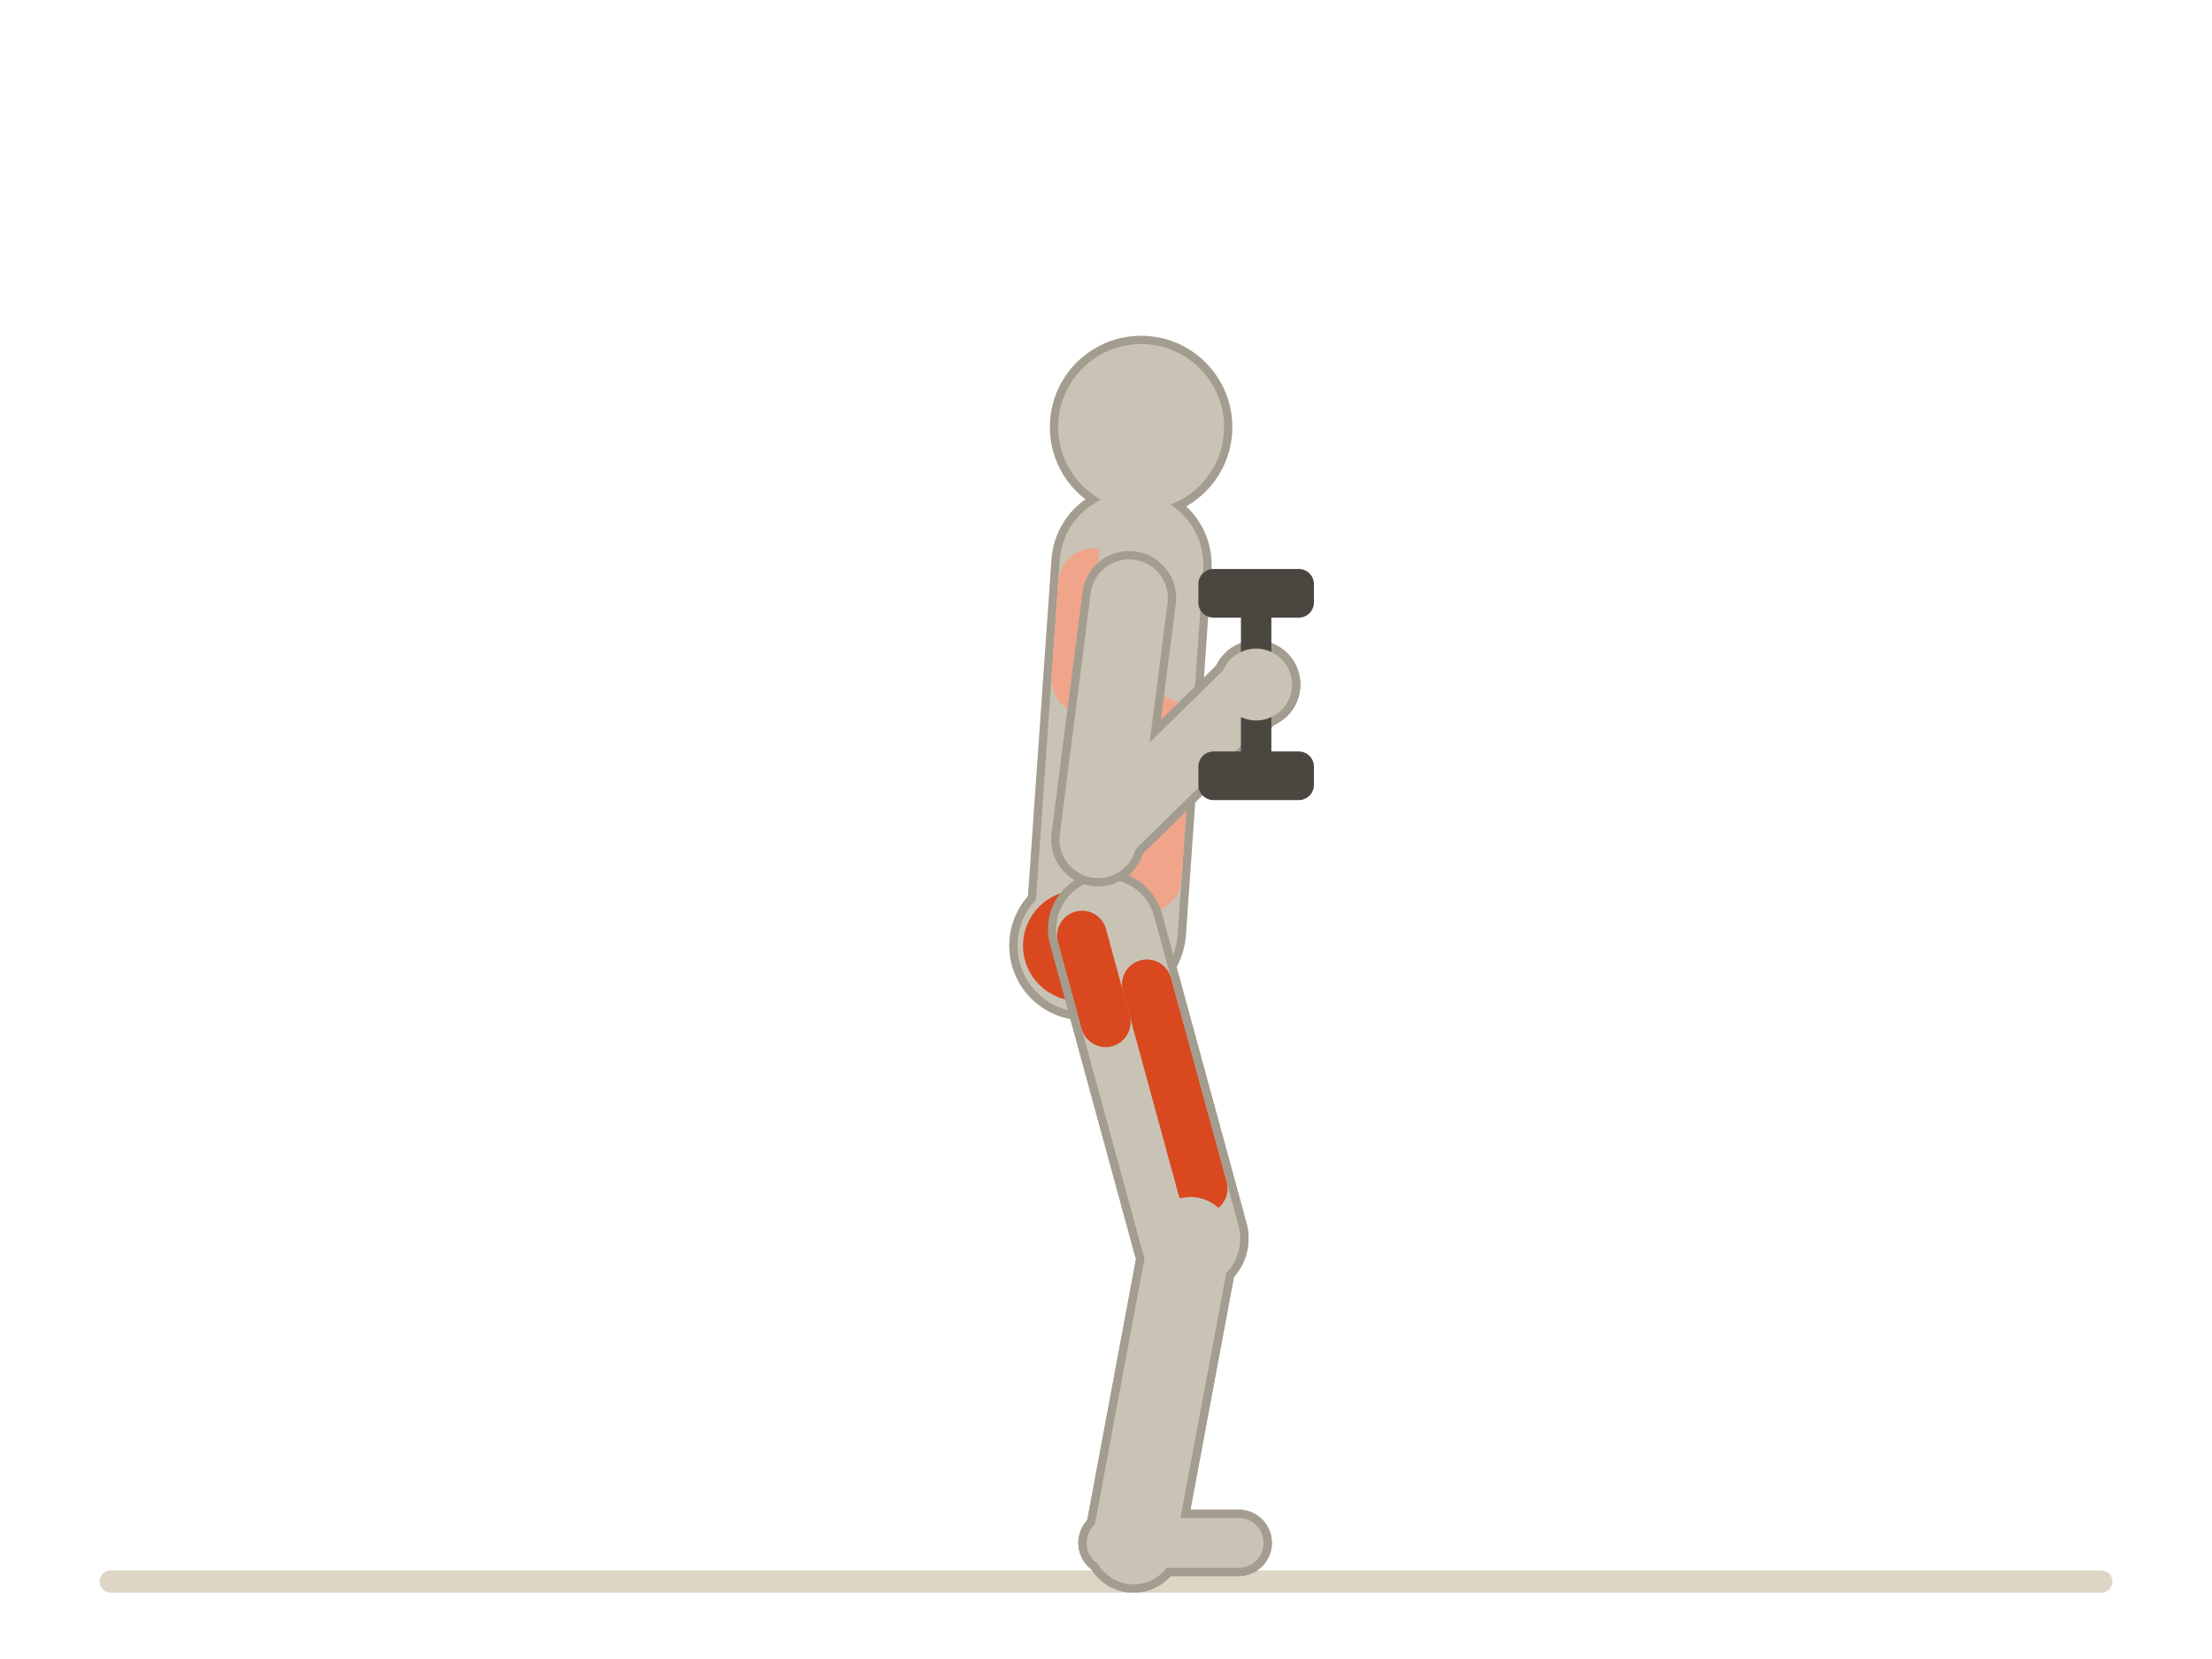
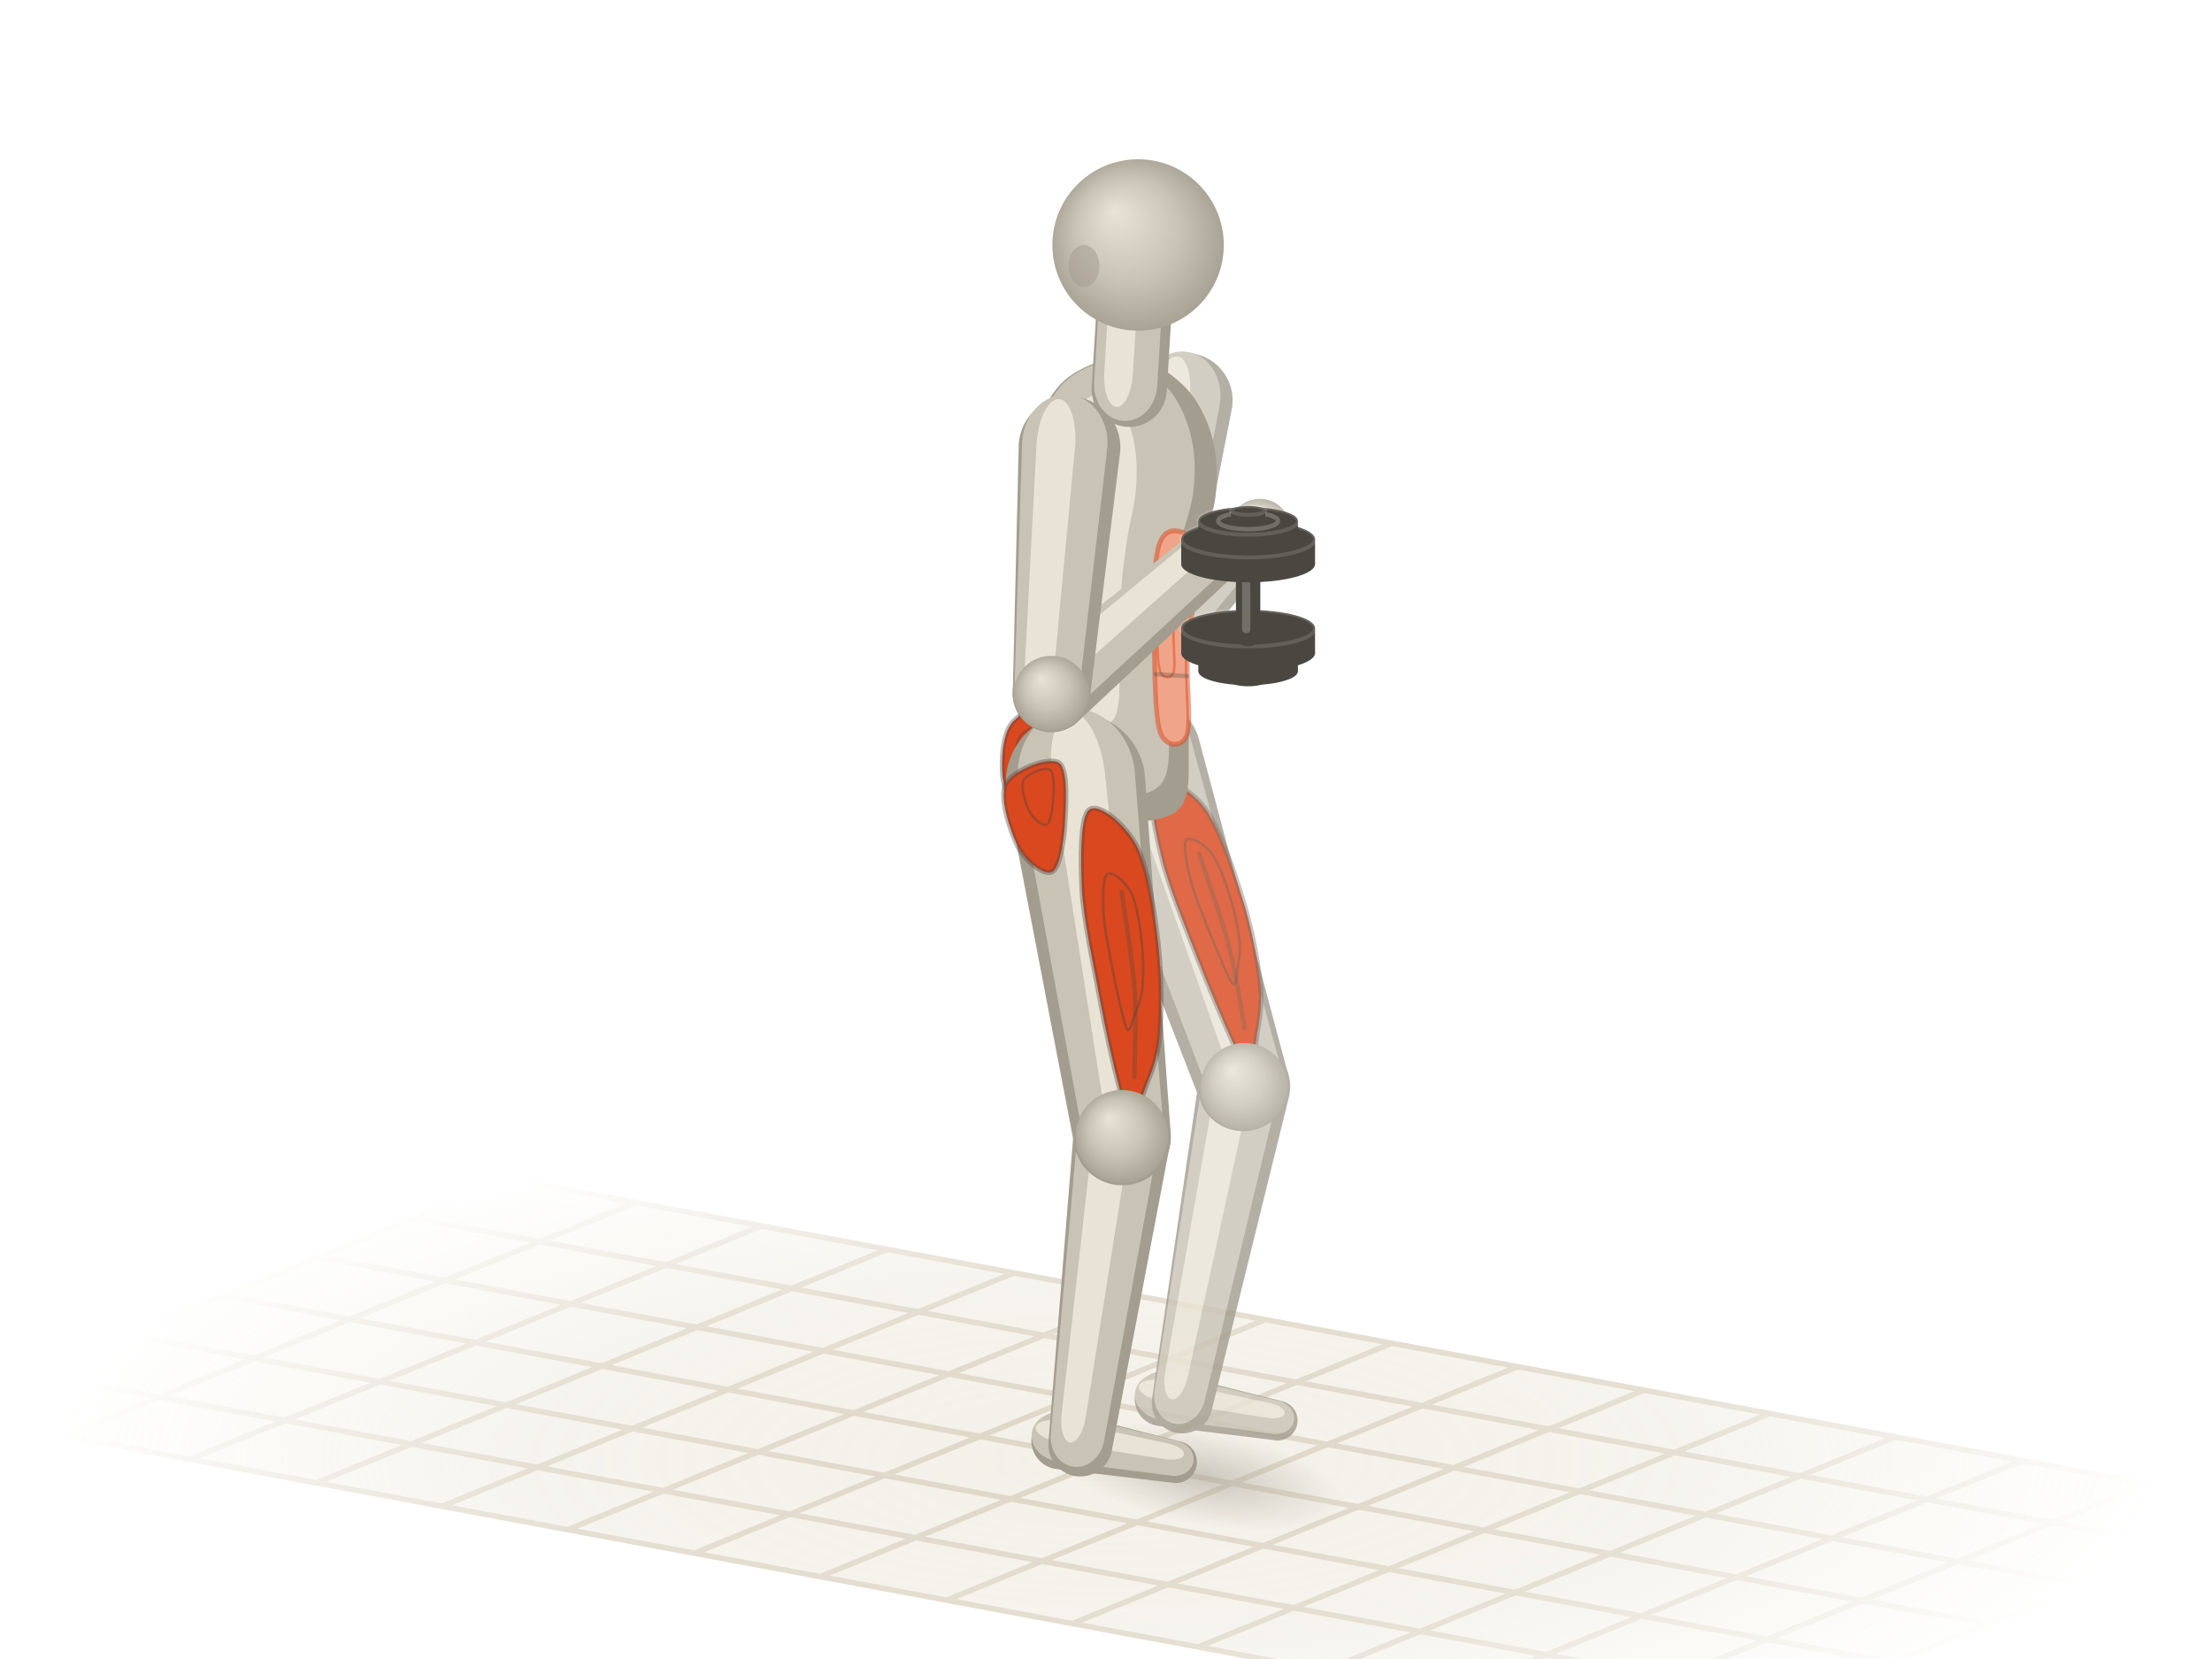
<svg xmlns="http://www.w3.org/2000/svg" viewBox="0 0 400 300">
-   <line x1="20" y1="286" x2="380" y2="286" stroke="#ddd5c5" stroke-width="4" stroke-linecap="round" />
-   <g transform="translate(200 168)">
-     <animateTransform attributeName="transform" type="translate" values="200 168;163 221;200 168" dur="3s" repeatCount="indefinite" calcMode="spline" keyTimes="0;0.5;1" keySplines="0.45 0 0.55 1;0.45 0 0.55 1" />
-     <g>
-       <g>
-         <g transform="rotate(4)">
-           <animateTransform attributeName="transform" type="rotate" values="4;33;4" dur="3s" repeatCount="indefinite" calcMode="spline" keyTimes="0;0.5;1" keySplines="0.45 0 0.55 1;0.45 0 0.55 1" />
-           <g transform="translate(0 -60)">
-             <g transform="rotate(3.31)">
-               <line x1="0" y1="0" x2="0" y2="44" stroke="#a39d90" stroke-width="17" stroke-linecap="round" />
-               <g transform="translate(0 44)">
-                 <g transform="rotate(-141.74)">
-                   <line x1="0" y1="0" x2="0" y2="40" stroke="#a39d90" stroke-width="15" stroke-linecap="round" />
-                   <g transform="translate(0 40)">
-                     <g>
-                       <circle cx="0" cy="0" r="8" fill="#a39d90" />
-                     </g>
-                   </g>
-                 </g>
-               </g>
-             </g>
-           </g>
-         </g>
-       </g>
-     </g>
-   </g>
-   <g transform="translate(200 168)">
-     <animateTransform attributeName="transform" type="translate" values="200 168;163 221;200 168" dur="3s" repeatCount="indefinite" calcMode="spline" keyTimes="0;0.5;1" keySplines="0.45 0 0.55 1;0.45 0 0.55 1" />
-     <g>
-       <g>
-         <g transform="rotate(4)">
-           <animateTransform attributeName="transform" type="rotate" values="4;33;4" dur="3s" repeatCount="indefinite" calcMode="spline" keyTimes="0;0.5;1" keySplines="0.45 0 0.55 1;0.45 0 0.55 1" />
-           <g transform="translate(0 -60)">
-             <g transform="rotate(3.31)">
-               <line x1="0" y1="0" x2="0" y2="44" stroke="#c9c3b6" stroke-width="14" stroke-linecap="round" />
-               <g transform="translate(0 44)">
-                 <g transform="rotate(-141.74)">
-                   <line x1="0" y1="0" x2="0" y2="40" stroke="#c9c3b6" stroke-width="12" stroke-linecap="round" />
-                   <g transform="translate(0 40)">
-                     <g>
-                       <circle cx="0" cy="0" r="6.5" fill="#c9c3b6" />
-                     </g>
-                   </g>
-                 </g>
-               </g>
-             </g>
-           </g>
-         </g>
-       </g>
-     </g>
-   </g>
-   <g transform="translate(200 168)">
-     <animateTransform attributeName="transform" type="translate" values="200 168;163 221;200 168" dur="3s" repeatCount="indefinite" calcMode="spline" keyTimes="0;0.5;1" keySplines="0.45 0 0.55 1;0.45 0 0.55 1" />
-     <g>
-       <g>
-         <g transform="rotate(-15.27)">
-           <animateTransform attributeName="transform" type="rotate" values="-15.27;-85.76;-15.27" dur="3s" repeatCount="indefinite" calcMode="spline" keyTimes="0;0.5;1" keySplines="0.45 0 0.55 1;0.45 0 0.55 1" />
-           <line x1="0" y1="0" x2="0" y2="58" stroke="#a39d90" stroke-width="21" stroke-linecap="round" />
-           <g transform="translate(0 58)">
-             <g transform="rotate(25.85)">
-               <animateTransform attributeName="transform" type="rotate" values="25.85;102.19;25.85" dur="3s" repeatCount="indefinite" calcMode="spline" keyTimes="0;0.5;1" keySplines="0.45 0 0.55 1;0.45 0 0.55 1" />
-               <line x1="0" y1="0" x2="0" y2="56" stroke="#a39d90" stroke-width="18" stroke-linecap="round" />
-               <g transform="translate(0 56)">
-                 <g transform="rotate(-10.58)">
-                   <animateTransform attributeName="transform" type="rotate" values="-10.58;-16.43;-10.58" dur="3s" repeatCount="indefinite" calcMode="spline" keyTimes="0;0.5;1" keySplines="0.45 0 0.55 1;0.45 0 0.55 1" />
-                   <line x1="-4" y1="0" x2="19" y2="0" stroke="#a39d90" stroke-width="12" stroke-linecap="round" />
-                 </g>
-               </g>
-             </g>
-           </g>
-         </g>
-       </g>
-     </g>
-   </g>
-   <g transform="translate(200 168)">
-     <animateTransform attributeName="transform" type="translate" values="200 168;163 221;200 168" dur="3s" repeatCount="indefinite" calcMode="spline" keyTimes="0;0.5;1" keySplines="0.45 0 0.55 1;0.45 0 0.55 1" />
-     <g>
-       <g>
-         <g transform="rotate(-15.27)">
-           <animateTransform attributeName="transform" type="rotate" values="-15.27;-85.76;-15.27" dur="3s" repeatCount="indefinite" calcMode="spline" keyTimes="0;0.5;1" keySplines="0.45 0 0.55 1;0.45 0 0.55 1" />
-           <line x1="0" y1="0" x2="0" y2="58" stroke="#c9c3b6" stroke-width="18" stroke-linecap="round" />
-           <line x1="4.5" y1="11.6" x2="4.5" y2="49.88" stroke="#d9481f" stroke-width="9" stroke-linecap="round" />
-           <line x1="-4.5" y1="0" x2="-4.5" y2="16.24" stroke="#d9481f" stroke-width="9" stroke-linecap="round" />
-           <g transform="translate(0 58)">
-             <g transform="rotate(25.85)">
-               <animateTransform attributeName="transform" type="rotate" values="25.85;102.19;25.85" dur="3s" repeatCount="indefinite" calcMode="spline" keyTimes="0;0.5;1" keySplines="0.45 0 0.55 1;0.45 0 0.55 1" />
-               <line x1="0" y1="0" x2="0" y2="56" stroke="#c9c3b6" stroke-width="15" stroke-linecap="round" />
-               <g transform="translate(0 56)">
-                 <g transform="rotate(-10.58)">
-                   <animateTransform attributeName="transform" type="rotate" values="-10.58;-16.43;-10.58" dur="3s" repeatCount="indefinite" calcMode="spline" keyTimes="0;0.5;1" keySplines="0.45 0 0.55 1;0.45 0 0.55 1" />
-                   <line x1="-4" y1="0" x2="19" y2="0" stroke="#c9c3b6" stroke-width="9" stroke-linecap="round" />
-                 </g>
-               </g>
-             </g>
-           </g>
-         </g>
-       </g>
-     </g>
-   </g>
-   <g transform="translate(200 168)">
-     <animateTransform attributeName="transform" type="translate" values="200 168;163 221;200 168" dur="3s" repeatCount="indefinite" calcMode="spline" keyTimes="0;0.5;1" keySplines="0.45 0 0.55 1;0.45 0 0.55 1" />
-     <g>
-       <g>
-         <g transform="rotate(4)">
-           <animateTransform attributeName="transform" type="rotate" values="4;33;4" dur="3s" repeatCount="indefinite" calcMode="spline" keyTimes="0;0.5;1" keySplines="0.45 0 0.55 1;0.45 0 0.55 1" />
-           <line x1="0" y1="0" x2="0" y2="-66" stroke="#a39d90" stroke-width="29" stroke-linecap="round" />
-           <g transform="translate(0 -66)">
-             <g>
-               <line x1="0" y1="0" x2="0" y2="-12" stroke="#a39d90" stroke-width="15" stroke-linecap="round" />
-               <circle cx="0" cy="-25" r="16.5" fill="#a39d90" />
-             </g>
-           </g>
-         </g>
-       </g>
-       <circle cx="-4" cy="3" r="13.5" fill="#a39d90" />
-     </g>
-   </g>
-   <g transform="translate(200 168)">
-     <animateTransform attributeName="transform" type="translate" values="200 168;163 221;200 168" dur="3s" repeatCount="indefinite" calcMode="spline" keyTimes="0;0.5;1" keySplines="0.45 0 0.55 1;0.45 0 0.55 1" />
-     <g>
-       <g>
-         <g transform="rotate(4)">
-           <animateTransform attributeName="transform" type="rotate" values="4;33;4" dur="3s" repeatCount="indefinite" calcMode="spline" keyTimes="0;0.5;1" keySplines="0.45 0 0.55 1;0.45 0 0.55 1" />
-           <line x1="0" y1="0" x2="0" y2="-66" stroke="#c9c3b6" stroke-width="26" stroke-linecap="round" />
-           <line x1="6.5" y1="-9.9" x2="6.5" y2="-36.3" stroke="#f0a58a" stroke-width="13" stroke-linecap="round" />
-           <line x1="-6.5" y1="-44.88" x2="-6.5" y2="-62.04" stroke="#f0a58a" stroke-width="13" stroke-linecap="round" />
-           <g transform="translate(0 -66)">
-             <g>
-               <line x1="0" y1="0" x2="0" y2="-12" stroke="#c9c3b6" stroke-width="12" stroke-linecap="round" />
-               <circle cx="0" cy="-25" r="15" fill="#c9c3b6" />
-             </g>
-           </g>
-         </g>
-       </g>
-       <circle cx="-4" cy="3" r="12" fill="#c9c3b6" />
-       <circle cx="-5" cy="3" r="10" fill="#d9481f" />
-     </g>
-   </g>
-   <g transform="translate(200 168)">
-     <animateTransform attributeName="transform" type="translate" values="200 168;163 221;200 168" dur="3s" repeatCount="indefinite" calcMode="spline" keyTimes="0;0.5;1" keySplines="0.45 0 0.55 1;0.45 0 0.55 1" />
-     <g>
-       <g>
-         <g transform="rotate(-15.27)">
-           <animateTransform attributeName="transform" type="rotate" values="-15.27;-85.76;-15.27" dur="3s" repeatCount="indefinite" calcMode="spline" keyTimes="0;0.5;1" keySplines="0.45 0 0.55 1;0.45 0 0.55 1" />
-           <line x1="0" y1="0" x2="0" y2="58" stroke="#a39d90" stroke-width="21" stroke-linecap="round" />
-           <g transform="translate(0 58)">
-             <g transform="rotate(25.85)">
-               <animateTransform attributeName="transform" type="rotate" values="25.85;102.19;25.85" dur="3s" repeatCount="indefinite" calcMode="spline" keyTimes="0;0.5;1" keySplines="0.45 0 0.55 1;0.45 0 0.55 1" />
-               <line x1="0" y1="0" x2="0" y2="56" stroke="#a39d90" stroke-width="18" stroke-linecap="round" />
-               <g transform="translate(0 56)">
-                 <g transform="rotate(-10.58)">
-                   <animateTransform attributeName="transform" type="rotate" values="-10.58;-16.43;-10.58" dur="3s" repeatCount="indefinite" calcMode="spline" keyTimes="0;0.5;1" keySplines="0.45 0 0.55 1;0.45 0 0.55 1" />
-                   <line x1="-4" y1="0" x2="19" y2="0" stroke="#a39d90" stroke-width="12" stroke-linecap="round" />
-                 </g>
-               </g>
-             </g>
-           </g>
-         </g>
-       </g>
-     </g>
-   </g>
-   <g transform="translate(200 168)">
-     <animateTransform attributeName="transform" type="translate" values="200 168;163 221;200 168" dur="3s" repeatCount="indefinite" calcMode="spline" keyTimes="0;0.5;1" keySplines="0.45 0 0.55 1;0.45 0 0.55 1" />
-     <g>
-       <g>
-         <g transform="rotate(-15.27)">
-           <animateTransform attributeName="transform" type="rotate" values="-15.27;-85.76;-15.27" dur="3s" repeatCount="indefinite" calcMode="spline" keyTimes="0;0.5;1" keySplines="0.45 0 0.55 1;0.45 0 0.55 1" />
-           <line x1="0" y1="0" x2="0" y2="58" stroke="#c9c3b6" stroke-width="18" stroke-linecap="round" />
-           <line x1="4.5" y1="11.6" x2="4.5" y2="49.88" stroke="#d9481f" stroke-width="9" stroke-linecap="round" />
-           <line x1="-4.5" y1="0" x2="-4.5" y2="16.24" stroke="#d9481f" stroke-width="9" stroke-linecap="round" />
-           <g transform="translate(0 58)">
-             <g transform="rotate(25.85)">
-               <animateTransform attributeName="transform" type="rotate" values="25.85;102.19;25.85" dur="3s" repeatCount="indefinite" calcMode="spline" keyTimes="0;0.5;1" keySplines="0.45 0 0.55 1;0.45 0 0.55 1" />
-               <line x1="0" y1="0" x2="0" y2="56" stroke="#c9c3b6" stroke-width="15" stroke-linecap="round" />
-               <g transform="translate(0 56)">
-                 <g transform="rotate(-10.58)">
-                   <animateTransform attributeName="transform" type="rotate" values="-10.58;-16.43;-10.58" dur="3s" repeatCount="indefinite" calcMode="spline" keyTimes="0;0.5;1" keySplines="0.45 0 0.55 1;0.45 0 0.55 1" />
-                   <line x1="-4" y1="0" x2="19" y2="0" stroke="#c9c3b6" stroke-width="9" stroke-linecap="round" />
-                 </g>
-               </g>
-             </g>
-           </g>
-         </g>
-       </g>
-     </g>
-   </g>
-   <g transform="translate(200 168)">
-     <animateTransform attributeName="transform" type="translate" values="200 168;163 221;200 168" dur="3s" repeatCount="indefinite" calcMode="spline" keyTimes="0;0.5;1" keySplines="0.45 0 0.55 1;0.45 0 0.55 1" />
-     <g>
-       <g>
-         <g transform="rotate(4)">
-           <animateTransform attributeName="transform" type="rotate" values="4;33;4" dur="3s" repeatCount="indefinite" calcMode="spline" keyTimes="0;0.5;1" keySplines="0.45 0 0.55 1;0.45 0 0.55 1" />
-           <g transform="translate(0 -60)">
-             <g transform="rotate(3.31)">
-               <line x1="0" y1="0" x2="0" y2="44" stroke="#a39d90" stroke-width="17" stroke-linecap="round" />
-               <g transform="translate(0 44)">
-                 <g transform="rotate(-141.74)">
-                   <line x1="0" y1="0" x2="0" y2="40" stroke="#a39d90" stroke-width="15" stroke-linecap="round" />
-                   <g transform="translate(0 40)">
-                     <g>
-                       <circle cx="0" cy="0" r="8" fill="#a39d90" />
-                     </g>
-                   </g>
-                 </g>
-               </g>
-             </g>
-           </g>
-         </g>
-       </g>
-     </g>
-   </g>
-   <g transform="translate(200 168)">
-     <animateTransform attributeName="transform" type="translate" values="200 168;163 221;200 168" dur="3s" repeatCount="indefinite" calcMode="spline" keyTimes="0;0.5;1" keySplines="0.45 0 0.55 1;0.45 0 0.55 1" />
-     <g>
-       <g>
-         <g transform="rotate(4)">
-           <animateTransform attributeName="transform" type="rotate" values="4;33;4" dur="3s" repeatCount="indefinite" calcMode="spline" keyTimes="0;0.5;1" keySplines="0.45 0 0.55 1;0.45 0 0.55 1" />
-           <g transform="translate(0 -60)">
-             <g transform="rotate(3.31)">
-               <line x1="0" y1="0" x2="0" y2="44" stroke="#c9c3b6" stroke-width="14" stroke-linecap="round" />
-               <g transform="translate(0 44)">
-                 <g transform="rotate(-141.74)">
-                   <line x1="0" y1="0" x2="0" y2="40" stroke="#c9c3b6" stroke-width="12" stroke-linecap="round" />
-                   <g transform="translate(0 40)">
-                     <g>
-                       <g transform="scale(1.1)">
-                         <g transform="rotate(224.43)">
-                           <animateTransform attributeName="transform" type="rotate" values="224.43;195.43;224.43" dur="3s" repeatCount="indefinite" calcMode="spline" keyTimes="0;0.5;1" keySplines="0.45 0 0.55 1;0.45 0 0.55 1" />
-                           <line x1="-12" y1="0" x2="12" y2="0" stroke="#4a4640" stroke-width="5" stroke-linecap="round" />
-                           <rect x="-19" y="-9.5" width="8" height="19" rx="2.5" fill="#4a4640" />
-                           <rect x="11" y="-9.5" width="8" height="19" rx="2.5" fill="#4a4640" />
-                         </g>
-                       </g>
-                       <circle cx="0" cy="0" r="6.5" fill="#c9c3b6" />
-                     </g>
-                   </g>
-                 </g>
-               </g>
-             </g>
-           </g>
-         </g>
-       </g>
-     </g>
+   <defs>
+     <radialGradient id="a4-sph" cx=".5" cy=".5" r=".55" fx=".36" fy=".3">
+       <stop offset="0" stop-color="#e9e3d6" />
+       <stop offset=".55" stop-color="#c9c3b6" />
+       <stop offset="1" stop-color="#a39d90" />
+     </radialGradient>
+     <path id="a4s0" d="M-9.4 1.1C-9.2 5.5 -8.9 11.9 -6.3 14.3C-3.7 16.7 1.4 15.5 6.3 15.4C11.1 15.3 17.8 13.8 23 13.8C28.2 13.7 33.1 14.2 37.6 14.9C42.1 15.5 46.3 17.3 50.2 17.6C54 17.9 57.5 17.5 60.6 16.5C63.7 15.5 66.7 13.8 69 11.6C71.2 9.4 73.3 6 74.2 3.3C75.1 0.6 75.1 -1.7 74.2 -4.4C73.3 -7.1 71.6 -11 69 -13.2C66.4 -15.4 62.7 -17.1 58.5 -17.6C54.3 -18.1 48.8 -16.6 43.9 -15.9C39 -15.3 34.1 -13.8 29.3 -13.8C24.4 -13.7 19.2 -14.7 14.6 -15.4C10.1 -16.1 5.7 -18.7 2.1 -18.2C-1.6 -17.6 -5.4 -15.3 -7.3 -12.1C-9.2 -8.9 -9.6 -3.3 -9.4 1.1Z" />
+     <path id="a4s4" d="M0 9.2L44.6 7A7 7 0 0 0 44.6 -7L0 -9.2A9.2 9.2 0 0 0 0 9.2Z" />
+     <path id="a4s5" d="M0 7L41.6 5.2A5.2 5.2 0 0 0 41.6 -5.2L0 -7A7 7 0 0 0 0 7Z" />
+     <path id="a4s6" d="M0 12.6L64.6 8.8A8.8 8.8 0 0 0 64.6 -8.8L0 -12.6A12.6 12.6 0 0 0 0 12.6Z" />
+     <path id="a4s9" d="M0 8.8L56.2 5.8A5.8 5.8 0 0 0 56.2 -5.8L0 -8.8A8.8 8.8 0 0 0 0 8.8Z" />
+     <path id="a4s10" d="M0 5.2L21.3 3.8A3.8 3.8 0 0 0 21.3 -3.8L0 -5.2A5.2 5.2 0 0 0 0 5.2Z" />
+     <path id="a4s11" d="M0 8.6L46.5 6.6A6.6 6.6 0 0 0 46.5 -6.6L0 -8.6A8.6 8.6 0 0 0 0 8.6Z" />
+     <path id="a4s12" d="M0 6.6L30.4 4.9A4.9 4.9 0 0 0 30.4 -4.9L0 -6.6A6.6 6.6 0 0 0 0 6.6Z" />
+     <path id="a4s13" d="M0 11.8L64.5 8.3A8.3 8.3 0 0 0 64.5 -8.3L0 -11.8A11.8 11.8 0 0 0 0 11.8Z" />
+     <path id="a4s16" d="M0 8.3L58.3 5.5A5.5 5.5 0 0 0 58.3 -5.5L0 -8.3A8.3 8.3 0 0 0 0 8.3Z" />
+     <path id="a4s17" d="M0 4.9L21.3 3.6A3.6 3.6 0 0 0 21.3 -3.6L0 -4.9A4.9 4.9 0 0 0 0 4.9Z" />
+     <path id="a4s18" d="M0 6.8L12.5 6.8A6.8 6.8 0 0 0 12.5 -6.8L0 -6.8A6.8 6.8 0 0 0 0 6.8Z" />
+     <g id="a4db19">
+       <ellipse cx="0" cy="15.5" rx="3.1" ry="0.8" fill="#4a4640" />
+       <path d="M-3.1 15.5L-3.1 13.6L3.1 13.6L3.1 15.5Z" fill="#4a4640" />
+       <ellipse cx="0" cy="13.6" rx="3.1" ry="0.8" fill="#4a4640" stroke="#fffdf8" stroke-opacity=".14" stroke-width=".7" />
+       <ellipse cx="0" cy="13.6" rx="9" ry="2.5" fill="#4a4640" />
+       <path d="M-9 13.6L-9 10.3L9 10.3L9 13.6Z" fill="#4a4640" />
+       <ellipse cx="0" cy="10.3" rx="9" ry="2.5" fill="#4a4640" stroke="#fffdf8" stroke-opacity=".14" stroke-width=".7" />
+       <ellipse cx="0" cy="10.3" rx="5.4" ry="1.5" fill="none" stroke="#fffdf8" stroke-opacity=".22" stroke-width=".8" />
+       <ellipse cx="-0.8" cy="8.7" rx="2.5" ry="0.7" fill="#fffdf8" fill-opacity=".16" />
+       <ellipse cx="0" cy="10.3" rx="12.1" ry="3.3" fill="#4a4640" />
+       <path d="M-12.1 10.3L-12.1 5.8L12.1 5.8L12.1 10.3Z" fill="#4a4640" />
+       <ellipse cx="0" cy="5.8" rx="12.1" ry="3.3" fill="#4a4640" stroke="#fffdf8" stroke-opacity=".14" stroke-width=".7" />
+       <path d="M-2.2 -6.9L-2.2 6.9A2.2 2.2 0 0 0 2.2 6.9L2.2 -6.9A2.2 2.2 0 0 0 -2.2 -6.9Z" fill="#4a4640" />
+       <path d="M-1.1 -7.6L-1.1 6.2A0.8 0.8 0 0 0 0.4 6.2L0.4 -7.6A0.8 0.8 0 0 0 -1.1 -7.6Z" fill="#fffdf8" fill-opacity=".22" />
+     </g>
+     <g id="a4db20">
+       <ellipse cx="0" cy="-5.8" rx="12.1" ry="3.3" fill="#4a4640" />
+       <path d="M-12.1 -5.8L-12.1 -10.3L12.1 -10.3L12.1 -5.8Z" fill="#4a4640" />
+       <ellipse cx="0" cy="-10.3" rx="12.1" ry="3.3" fill="#4a4640" stroke="#fffdf8" stroke-opacity=".14" stroke-width=".7" />
+       <ellipse cx="0" cy="-10.3" rx="9" ry="2.5" fill="#4a4640" />
+       <path d="M-9 -10.3L-9 -13.6L9 -13.6L9 -10.3Z" fill="#4a4640" />
+       <ellipse cx="0" cy="-13.6" rx="9" ry="2.5" fill="#4a4640" stroke="#fffdf8" stroke-opacity=".14" stroke-width=".7" />
+       <ellipse cx="0" cy="-13.6" rx="5.4" ry="1.5" fill="none" stroke="#fffdf8" stroke-opacity=".22" stroke-width=".8" />
+       <ellipse cx="-0.8" cy="-15.2" rx="2.5" ry="0.7" fill="#fffdf8" fill-opacity=".16" />
+       <ellipse cx="0" cy="-13.6" rx="3.1" ry="0.8" fill="#4a4640" />
+       <path d="M-3.1 -13.6L-3.1 -15.5L3.1 -15.5L3.1 -13.6Z" fill="#4a4640" />
+       <ellipse cx="0" cy="-15.5" rx="3.1" ry="0.8" fill="#4a4640" stroke="#fffdf8" stroke-opacity=".14" stroke-width=".7" />
+     </g>
+     <radialGradient id="a4-fade" gradientUnits="userSpaceOnUse" cx="200" cy="264" r="190" gradientTransform="translate(200 264) scale(1 .32) translate(-200 -264)">
+       <stop offset="0" stop-color="#fff" />
+       <stop offset=".55" stop-color="#fff" stop-opacity=".75" />
+       <stop offset="1" stop-color="#fff" stop-opacity="0" />
+     </radialGradient>
+     <mask id="a4-gm" maskUnits="userSpaceOnUse" x="0" y="0" width="400" height="300">
+       <rect width="400" height="300" fill="url(#a4-fade)" />
+     </mask>
+     <radialGradient id="a4-shd">
+       <stop offset="0" stop-color="#a39d90" stop-opacity=".5" />
+       <stop offset=".55" stop-color="#a39d90" stop-opacity=".22" />
+       <stop offset="1" stop-color="#a39d90" stop-opacity="0" />
+     </radialGradient>
+   </defs>
+   <g mask="url(#a4-gm)">
+     <path d="M92.1 213.2L411.3 272.6L307.9 314.8L-11.3 255.4Z" fill="#efeadf" fill-opacity=".7" />
+     <path d="M92.1 213.2L-11.3 255.4M114.9 217.5L11.5 259.7M137.7 221.7L34.3 263.9M160.5 225.9L57.1 268.2M183.3 230.2L79.9 272.4M206.1 234.4L102.7 276.6M228.9 238.6L125.5 280.9M251.7 242.9L148.3 285.1M274.5 247.1L171.1 289.4M297.3 251.4L193.9 293.6M320.1 255.6L216.7 297.8M342.9 259.8L239.5 302.1M365.7 264.1L262.3 306.3M388.5 268.3L285.1 310.5M411.3 272.6L307.9 314.8M92.1 213.2L411.3 272.6M74.9 220.3L394 279.6M57.6 227.3L376.8 286.6M40.4 234.3L359.6 293.7M23.2 241.4L342.4 300.7M6 248.4L325.1 307.7M-11.3 255.4L307.9 314.8" fill="none" stroke="#ddd5c5" stroke-width="1" />
+   </g>
+   <g transform="rotate(10.5)">
+     <ellipse fill="url(#a4-shd)" cx="262.4" cy="223" rx="26.2" ry="8.7">
+       <animate attributeName="cx" values="262.4;261.8;260.7;259.6;256.8;252.6;248.3;245.4;244.4;245.4;248.3;252.6;256.8;259.6;260.7;261.8;262.4" dur="3s" repeatCount="indefinite" />
+       <animate attributeName="rx" values="26.2;26.4;27.7;31.8;36.5;39.7;41;41.3;41.3;41.3;41;39.7;36.5;31.8;27.7;26.4;26.2" dur="3s" repeatCount="indefinite" />
+     </ellipse>
+   </g>
+   <g opacity=".82">
+     <g transform="translate(210.1 253) rotate(10.5)">
+       <animateTransform attributeName="transform" type="translate" values="210.1 253;210.8 254.1;212.8 257.1;215.7 260.5;217.6 261.6;216.6 259.4;213.6 256.1;211.1 253.7;210.1 253;211.1 253.7;213.6 256.1;216.6 259.4;217.6 261.6;215.7 260.5;212.8 257.1;210.8 254.1;210.1 253" dur="3s" repeatCount="indefinite" />
+       <animateTransform attributeName="transform" type="rotate" values="10.5;10.5;10.5;10.5;10.5;10.5;10.5;10.5;10.5;10.5;10.5;10.5;10.5;10.5;10.5;10.5;10.5" additive="sum" dur="3s" repeatCount="indefinite" />
+       <use href="#a4s17" fill="#a39d90" />
+       <use href="#a4s17" fill="#c9c3b6" transform="matrix(0.98 0 0 0.84 -0.2 -0.5)" />
+       <use href="#a4s17" fill="#e9e3d6" transform="matrix(0.9 0 0 0.38 -0.1 -1.5)" />
+     </g>
+     <g transform="translate(225 196.5) rotate(101.1) scale(1 1)">
+       <animateTransform attributeName="transform" type="translate" values="225 196.5;225.8 197.6;228.3 200.8;232 204.6;235 206.2;235.1 204.5;233 201.6;230.9 199.5;230.1 198.8;230.9 199.5;233 201.6;235.1 204.5;235 206.2;232 204.6;228.3 200.8;225.8 197.6;225 196.5" dur="3s" repeatCount="indefinite" />
+       <animateTransform attributeName="transform" type="rotate" values="101.1;101.2;101.7;102.6;103.8;105;105.9;106.4;106.5;106.4;105.9;105;103.8;102.6;101.7;101.2;101.1" additive="sum" dur="3s" repeatCount="indefinite" />
+       <animateTransform attributeName="transform" type="scale" values="1 1;1 1;1 1;0.99 1;0.99 1;0.99 1;0.98 1;0.98 1;0.98 1;0.98 1;0.98 1;0.99 1;0.99 1;0.99 1;1 1;1 1;1 1" additive="sum" dur="3s" repeatCount="indefinite" />
+       <use href="#a4s16" fill="#a39d90" />
+       <use href="#a4s16" fill="#c9c3b6" transform="matrix(0.98 0 0 0.84 -0.3 0.7)" />
+       <use href="#a4s16" fill="#e9e3d6" transform="matrix(0.9 0 0 0.38 0.6 2)" />
+     </g>
+     <g transform="translate(205.5 137) rotate(71.9) scale(0.97 1)">
+       <animateTransform attributeName="transform" type="translate" values="205.5 137;204.6 138.4;201.5 142.9;196 151.1;188.7 161.9;181.4 172.6;175.8 180.8;172.7 185.3;171.8 186.7;172.7 185.3;175.8 180.8;181.4 172.6;188.7 161.9;196 151.1;201.5 142.9;204.6 138.4;205.5 137" dur="3s" repeatCount="indefinite" />
+       <animateTransform attributeName="transform" type="rotate" values="71.9;70.3;65.1;56;43.7;30.7;20;13.7;11.7;13.7;20;30.7;43.7;56;65.1;70.3;71.9" additive="sum" dur="3s" repeatCount="indefinite" />
+       <animateTransform attributeName="transform" type="scale" values="0.97 1;0.98 1;0.99 1;1 1;0.99 1;0.97 1;0.94 1;0.93 1;0.92 1;0.93 1;0.94 1;0.97 1;0.99 1;1 1;0.99 1;0.98 1;0.97 1" additive="sum" dur="3s" repeatCount="indefinite" />
+       <use href="#a4s13" fill="#a39d90" />
+       <use href="#a4s13" fill="#c9c3b6" transform="matrix(0.98 0 0 0.84 -0.9 -0.5)" />
+       <use href="#a4s13" fill="#e9e3d6" transform="matrix(0.9 0 0 0.38 -1 -1.4)" />
+       <path id="a4m14" d="M5.2 -1.7C4.1 -3.4 8.6 -7.5 12.9 -8.9C17.2 -10.3 25.2 -10.4 31 -10.3C36.8 -10.3 43.4 -9.4 47.7 -8.5C52 -7.5 54.4 -5.9 56.8 -4.8C59.1 -3.7 62.2 -2.6 61.9 -1.9C61.7 -1.1 59.4 -1 55.5 -0.5C51.6 -0.1 44.7 0.5 38.7 0.8C32.7 1.1 24.9 1.7 19.4 1.3C13.8 0.9 6.2 0 5.2 -1.7Z" fill="#d9481f" stroke="#4a4640" stroke-opacity=".38" stroke-width=".9" stroke-linejoin="round" />
+       <use href="#a4m14" fill="#fffdf8" fill-opacity=".3" stroke="none" transform="matrix(0.5 0 0 0.5 14.9 -3.1)" />
+       <path d="M20.6 -5.4C23.7 -5.3 33.1 -5.7 38.7 -5.3C44.3 -5 51.6 -3.7 54.2 -3.4" fill="none" stroke="#4a4640" stroke-opacity=".3" stroke-width=".8" stroke-linecap="round" />
+       <path id="a4m15" d="M-3.9 2.4C-5.4 3.9 -3.7 10.4 -1.3 11.8C1.1 13.3 7.5 12 10.3 11C13.1 10.1 15.9 7.4 15.5 6C15.1 4.7 11 3.5 7.7 2.9C4.5 2.2 -2.4 0.9 -3.9 2.4Z" fill="#d9481f" stroke="#4a4640" stroke-opacity=".38" stroke-width=".9" stroke-linejoin="round" />
+       <use href="#a4m15" fill="#fffdf8" fill-opacity=".3" stroke="none" transform="matrix(0.5 0 0 0.5 -0.5 2.3)" />
+     </g>
+     <g transform="translate(225 196.5)">
+       <animateTransform attributeName="transform" type="translate" values="225 196.5;225.8 197.6;228.3 200.8;232 204.6;235 206.2;235.1 204.5;233 201.6;230.9 199.5;230.1 198.8;230.9 199.5;233 201.6;235.1 204.5;235 206.2;232 204.6;228.3 200.8;225.8 197.6;225 196.5" dur="3s" repeatCount="indefinite" />
+       <circle r="7.9" fill="url(#a4-sph)" />
+     </g>
+     <g transform="translate(214.3 72.4) rotate(98.6) scale(1 1)">
+       <animateTransform attributeName="transform" type="translate" values="214.3 72.4;214.1 74;213.5 79.4;212.5 89.2;210.9 102.9;209.2 117.3;207.7 128.5;206.8 135.1;206.5 137.1;206.8 135.1;207.7 128.5;209.2 117.3;210.9 102.9;212.5 89.2;213.5 79.4;214.1 74;214.3 72.4" dur="3s" repeatCount="indefinite" />
+       <animateTransform attributeName="transform" type="rotate" values="98.6;99.3;101.7;106.1;112.1;118.4;123.4;126.2;127.1;126.2;123.4;118.4;112.1;106.1;101.7;99.3;98.6" additive="sum" dur="3s" repeatCount="indefinite" />
+       <animateTransform attributeName="transform" type="scale" values="1 1;1 1;0.99 1;0.98 1;0.96 1;0.94 1;0.92 1;0.92 1;0.91 1;0.92 1;0.92 1;0.94 1;0.96 1;0.98 1;0.99 1;1 1;1 1" additive="sum" dur="3s" repeatCount="indefinite" />
+       <use href="#a4s11" fill="#a39d90" />
+       <use href="#a4s11" fill="#c9c3b6" transform="matrix(0.98 0 0 0.84 -0.3 0.9)" />
+       <use href="#a4s11" fill="#e9e3d6" transform="matrix(0.9 0 0 0.38 0.1 2.5)" />
+     </g>
+     <g transform="translate(207.3 118.3)">
+       <animateTransform attributeName="transform" type="translate" values="207.3 118.3;206.6 119.7;204.2 124.4;199.9 132.8;194.2 144.1;188.5 155.6;184.1 164.4;181.7 169.4;180.9 170.9;181.7 169.4;184.1 164.4;188.5 155.6;194.2 144.1;199.9 132.8;204.2 124.4;206.6 119.7;207.3 118.3" dur="3s" repeatCount="indefinite" />
+       <circle r="6.4" fill="url(#a4-sph)" />
+     </g>
+     <g transform="translate(207.3 118.3) rotate(-47.7) scale(1 1)">
+       <animateTransform attributeName="transform" type="translate" values="207.3 118.3;206.6 119.7;204.2 124.4;199.9 132.8;194.2 144.1;188.5 155.6;184.1 164.4;181.7 169.4;180.9 170.9;181.7 169.4;184.1 164.4;188.5 155.6;194.2 144.1;199.9 132.8;204.2 124.4;206.6 119.7;207.3 118.3" dur="3s" repeatCount="indefinite" />
+       <animateTransform attributeName="transform" type="rotate" values="-47.7;-46.5;-42.7;-35.8;-26.4;-16.9;-9.9;-5.9;-4.7;-5.9;-9.9;-16.9;-26.4;-35.8;-42.7;-46.5;-47.7" additive="sum" dur="3s" repeatCount="indefinite" />
+       <animateTransform attributeName="transform" type="scale" values="1 1;1 1;0.98 1;0.97 1;0.96 1;0.96 1;0.97 1;0.97 1;0.98 1;0.97 1;0.97 1;0.96 1;0.96 1;0.97 1;0.98 1;1 1;1 1" additive="sum" dur="3s" repeatCount="indefinite" />
+       <use href="#a4s12" fill="#a39d90" />
+       <use href="#a4s12" fill="#c9c3b6" transform="matrix(0.98 0 0 0.84 0.3 -0.9)" />
+       <use href="#a4s12" fill="#e9e3d6" transform="matrix(0.9 0 0 0.38 1.6 -2.5)" />
+     </g>
+     <g transform="translate(227.8 95.8)">
+       <animateTransform attributeName="transform" type="translate" values="227.8 95.8;227.5 97.7;226.2 104.1;223.8 115.5;220.3 131.1;216.4 147.1;213.1 159.3;211.1 166.3;210.5 168.4;211.1 166.3;213.1 159.3;216.4 147.1;220.3 131.1;223.8 115.5;226.2 104.1;227.5 97.7;227.8 95.8" dur="3s" repeatCount="indefinite" />
+       <circle r="5.6" fill="url(#a4-sph)" />
+     </g>
+   </g>
+   <g transform="translate(191.7 260.5) rotate(10.5)">
+     <animateTransform attributeName="transform" type="translate" values="191.7 260.5;192.3 261.6;194.4 264.6;197.3 268;199.2 269.1;198.2 266.9;195.2 263.6;192.6 261.3;191.7 260.5;192.6 261.3;195.2 263.6;198.2 266.9;199.2 269.1;197.3 268;194.4 264.6;192.3 261.6;191.7 260.5" dur="3s" repeatCount="indefinite" />
+     <animateTransform attributeName="transform" type="rotate" values="10.5;10.5;10.5;10.5;10.5;10.5;10.5;10.5;10.5;10.5;10.5;10.5;10.5;10.5;10.5;10.5;10.5" additive="sum" dur="3s" repeatCount="indefinite" />
+     <use href="#a4s10" fill="#a39d90" />
+     <use href="#a4s10" fill="#c9c3b6" transform="matrix(0.98 0 0 0.84 -0.2 -0.6)" />
+     <use href="#a4s10" fill="#e9e3d6" transform="matrix(0.9 0 0 0.38 -0.1 -1.6)" />
+   </g>
+   <g transform="translate(200 139.2) rotate(-86.5) scale(1 0.95)">
+     <animateTransform attributeName="transform" type="translate" values="200 139.2;199.1 140.6;195.9 145.2;190.4 153.3;183.1 164.1;175.8 174.9;170.3 183;167.2 187.6;166.3 189;167.2 187.6;170.3 183;175.8 174.9;183.1 164.1;190.4 153.3;195.9 145.2;199.1 140.6;200 139.2" dur="3s" repeatCount="indefinite" />
+     <animateTransform attributeName="transform" type="rotate" values="-86.5;-85.8;-83.4;-79;-73;-66.7;-61.8;-58.9;-58;-58.9;-61.8;-66.7;-73;-79;-83.4;-85.8;-86.5" additive="sum" dur="3s" repeatCount="indefinite" />
+     <animateTransform attributeName="transform" type="scale" values="1 0.95;1 0.95;0.99 0.95;0.97 0.94;0.95 0.93;0.93 0.92;0.91 0.91;0.9 0.91;0.9 0.9;0.9 0.91;0.91 0.91;0.93 0.92;0.95 0.93;0.97 0.94;0.99 0.95;1 0.95;1 0.95" additive="sum" dur="3s" repeatCount="indefinite" />
+     <use href="#a4s0" fill="#a39d90" />
+     <use href="#a4s0" fill="#c9c3b6" transform="matrix(0.94 0 0 0.86 3.8 -1.8)" />
+     <use href="#a4s0" fill="#e9e3d6" transform="matrix(0.72 0 0 0.42 14 -5)" />
+     <path id="a4m1" d="M7.3 9.9C4.7 11.1 4.7 14.3 7.3 15C9.9 15.7 17.6 14 23 14.1C28.4 14.1 36.2 15.8 39.7 15.2C43.2 14.6 43.9 11.8 43.9 10.5C43.9 9.1 43.2 7.6 39.7 7.2C36.2 6.7 28.4 7.2 23 7.7C17.6 8.2 9.9 8.7 7.3 9.9Z" fill="#f0a58a" stroke="#d9481f" stroke-opacity=".5" stroke-width=".9" stroke-linejoin="round" />
+     <use href="#a4m1" fill="#fffdf8" fill-opacity=".3" stroke="none" transform="matrix(0.5 0 0 0.5 14.7 4.2)" />
+     <path d="M17.8 8.3C17.8 9.3 17.8 13.3 17.8 14.3" fill="none" stroke="#4a4640" stroke-opacity=".3" stroke-width=".8" stroke-linecap="round" />
+     <path d="M27.2 7.9C27.2 9 27.2 13.2 27.2 14.3" fill="none" stroke="#4a4640" stroke-opacity=".3" stroke-width=".8" stroke-linecap="round" />
+     <path d="M35.5 7.7C35.5 8.9 35.5 13.7 35.5 14.9" fill="none" stroke="#4a4640" stroke-opacity=".3" stroke-width=".8" stroke-linecap="round" />
+     <path id="a4m2" d="M64.8 -6.6C65.1 -8.7 64.8 -15.4 62.7 -17.2C60.6 -18.9 54.9 -17.8 52.2 -17.2C49.6 -16.5 47 -15 47 -13.2C47 -11.4 50 -8.1 52.2 -6.6C54.5 -5.1 58.5 -4.4 60.6 -4.4C62.7 -4.4 64.4 -4.5 64.8 -6.6Z" fill="#f0a58a" stroke="#d9481f" stroke-opacity=".5" stroke-width=".9" stroke-linejoin="round" />
+     <use href="#a4m2" fill="#fffdf8" fill-opacity=".3" stroke="none" transform="matrix(0.5 0 0 0.5 29.8 -6.9)" />
+     <path id="a4m3" d="M11.5 -9.9C11.8 -12 9.6 -16.9 7.3 -18.5C5.1 -20.1 0.5 -20 -2.1 -19.6C-4.7 -19.2 -7 -17.7 -8.4 -15.9C-9.8 -14.2 -11.1 -10.6 -10.4 -8.8C-9.8 -7 -6.8 -5.4 -4.2 -4.9C-1.6 -4.5 2.6 -5.2 5.2 -6.1C7.8 -6.9 11.1 -7.8 11.5 -9.9Z" fill="#d9481f" stroke="#4a4640" stroke-opacity=".38" stroke-width=".9" stroke-linejoin="round" />
+     <use href="#a4m3" fill="#fffdf8" fill-opacity=".3" stroke="none" transform="matrix(0.5 0 0 0.5 1.5 -7.4)" />
+     <path d="M-9.4 -9.9C-8.7 -9.2 -7 -6.4 -5.2 -5.5C-3.5 -4.6 0 -4.6 1 -4.4" fill="none" stroke="#4a4640" stroke-opacity=".3" stroke-width=".8" stroke-linecap="round" />
+   </g>
+   <g transform="translate(202.9 205.5) rotate(97.7) scale(1 1)">
+     <animateTransform attributeName="transform" type="translate" values="202.9 205.5;203.7 206.6;206.2 209.8;209.9 213.6;212.9 215.2;213 213.5;210.8 210.6;208.7 208.5;207.9 207.9;208.7 208.5;210.8 210.6;213 213.5;212.9 215.2;209.9 213.6;206.2 209.8;203.7 206.6;202.9 205.5" dur="3s" repeatCount="indefinite" />
+     <animateTransform attributeName="transform" type="rotate" values="97.7;97.8;98.4;99.3;100.5;101.7;102.6;103.1;103.3;103.1;102.6;101.7;100.5;99.3;98.4;97.8;97.7" additive="sum" dur="3s" repeatCount="indefinite" />
+     <animateTransform attributeName="transform" type="scale" values="1 1;1 1;1 1;0.99 1;0.99 1;0.98 1;0.98 1;0.98 1;0.98 1;0.98 1;0.98 1;0.98 1;0.99 1;0.99 1;1 1;1 1;1 1" additive="sum" dur="3s" repeatCount="indefinite" />
+     <use href="#a4s9" fill="#a39d90" />
+     <use href="#a4s9" fill="#c9c3b6" transform="matrix(0.98 0 0 0.84 -0.4 0.7)" />
+     <use href="#a4s9" fill="#e9e3d6" transform="matrix(0.9 0 0 0.38 0.3 1.9)" />
+   </g>
+   <g transform="translate(194.5 141.5) rotate(82.5) scale(1 1)">
+     <animateTransform attributeName="transform" type="translate" values="194.5 141.5;193.5 142.9;190.4 147.5;184.9 155.6;177.6 166.4;170.3 177.1;164.8 185.3;161.7 189.9;160.7 191.3;161.7 189.9;164.8 185.3;170.3 177.1;177.6 166.4;184.9 155.6;190.4 147.5;193.5 142.9;194.5 141.5" dur="3s" repeatCount="indefinite" />
+     <animateTransform attributeName="transform" type="rotate" values="82.5;81;75.8;66.7;54.2;40.4;28.8;21.6;19.4;21.6;28.8;40.4;54.2;66.7;75.8;81;82.5" additive="sum" dur="3s" repeatCount="indefinite" />
+     <animateTransform attributeName="transform" type="scale" values="1 1;1 1;1 1;0.98 1;0.93 1;0.87 1;0.81 1;0.78 1;0.78 1;0.78 1;0.81 1;0.87 1;0.93 1;0.98 1;1 1;1 1;1 1" additive="sum" dur="3s" repeatCount="indefinite" />
+     <use href="#a4s6" fill="#a39d90" />
+     <use href="#a4s6" fill="#c9c3b6" transform="matrix(0.98 0 0 0.84 -1 -0.3)" />
+     <use href="#a4s6" fill="#e9e3d6" transform="matrix(0.9 0 0 0.38 -1.4 -0.7)" />
+     <path id="a4m7" d="M5.2 -1.8C4.1 -3.7 8.6 -7.9 12.9 -9.5C17.2 -11 25.2 -11.1 31 -11C36.8 -10.9 43.5 -10 47.8 -9C52.1 -8 54.4 -6.3 56.8 -5.1C59.2 -3.9 62.2 -2.7 62 -2C61.8 -1.2 59.4 -1 55.5 -0.6C51.7 -0.1 44.8 0.5 38.7 0.8C32.7 1.1 25 1.8 19.4 1.4C13.8 0.9 6.2 0 5.2 -1.8Z" fill="#d9481f" stroke="#4a4640" stroke-opacity=".38" stroke-width=".9" stroke-linejoin="round" />
+     <use href="#a4m7" fill="#fffdf8" fill-opacity=".3" stroke="none" transform="matrix(0.5 0 0 0.5 14.6 -2.6)" />
+     <path d="M20.7 -5.7C23.7 -5.7 33.1 -6 38.7 -5.7C44.3 -5.3 51.7 -3.9 54.2 -3.6" fill="none" stroke="#4a4640" stroke-opacity=".3" stroke-width=".8" stroke-linecap="round" />
+     <path id="a4m8" d="M-3.9 2.5C-5.4 4.1 -3.7 11.1 -1.3 12.6C1.1 14.1 7.5 12.8 10.3 11.8C13.1 10.7 15.9 7.9 15.5 6.4C15.1 5 11 3.7 7.7 3C4.5 2.4 -2.4 0.9 -3.9 2.5Z" fill="#d9481f" stroke="#4a4640" stroke-opacity=".38" stroke-width=".9" stroke-linejoin="round" />
+     <use href="#a4m8" fill="#fffdf8" fill-opacity=".3" stroke="none" transform="matrix(0.5 0 0 0.5 -0.9 3)" />
+   </g>
+   <g transform="translate(202.9 205.5)">
+     <animateTransform attributeName="transform" type="translate" values="202.9 205.5;203.7 206.6;206.2 209.8;209.9 213.6;212.9 215.2;213 213.5;210.8 210.6;208.7 208.5;207.9 207.9;208.7 208.5;210.8 210.6;213 213.5;212.9 215.2;209.9 213.6;206.2 209.8;203.7 206.6;202.9 205.5" dur="3s" repeatCount="indefinite" />
+     <circle r="8.4" fill="url(#a4-sph)" />
+   </g>
+   <g transform="translate(190.1 125.4) rotate(-40.6) scale(1 1)">
+     <animateTransform attributeName="transform" type="translate" values="190.1 125.4;189.4 126.8;186.9 131.5;182.7 139.8;177 151.1;171.3 162.6;166.9 171.4;164.4 176.4;163.7 177.9;164.4 176.4;166.9 171.4;171.3 162.6;177 151.1;182.7 139.8;186.9 131.5;189.4 126.8;190.1 125.4" dur="3s" repeatCount="indefinite" />
+     <animateTransform attributeName="transform" type="rotate" values="-40.6;-39.7;-36.9;-31.9;-25.2;-18.5;-13.4;-10.6;-9.7;-10.6;-13.4;-18.5;-25.2;-31.9;-36.9;-39.7;-40.6" additive="sum" dur="3s" repeatCount="indefinite" />
+     <animateTransform attributeName="transform" type="scale" values="1 1;1 1;1 1;0.99 1;0.99 1;0.99 1;0.99 1;0.99 1;0.99 1;0.99 1;0.99 1;0.99 1;0.99 1;0.99 1;1 1;1 1;1 1" additive="sum" dur="3s" repeatCount="indefinite" />
+     <use href="#a4s5" fill="#a39d90" />
+     <use href="#a4s5" fill="#c9c3b6" transform="matrix(0.98 0 0 0.84 0.4 -1)" />
+     <use href="#a4s5" fill="#e9e3d6" transform="matrix(0.9 0 0 0.38 2 -2.7)" />
+   </g>
+   <g transform="translate(221.7 98.3)">
+     <animateTransform attributeName="transform" type="translate" values="221.7 98.3;221.3 100.2;220 106.6;217.6 118.1;214.1 133.6;210.2 149.6;206.9 161.8;205 168.8;204.4 170.9;205 168.8;206.9 161.8;210.2 149.6;214.1 133.6;217.6 118.1;220 106.6;221.3 100.2;221.7 98.3" dur="3s" repeatCount="indefinite" />
+     <circle r="6" fill="url(#a4-sph)" />
+   </g>
+   <g transform="translate(225.7 107.8)">
+     <animateTransform attributeName="transform" type="translate" values="225.7 107.8;225.3 109.7;224 116.1;221.6 127.5;218.1 143.1;214.2 159.1;210.9 171.3;209 178.3;208.4 180.4;209 178.3;210.9 171.3;214.2 159.1;218.1 143.1;221.6 127.5;224 116.1;225.3 109.7;225.7 107.8" dur="3s" repeatCount="indefinite" />
+     <use href="#a4db19" />
+     <use href="#a4db20" />
+   </g>
+   <g transform="translate(193.4 80.9) rotate(94.2) scale(1 1)">
+     <animateTransform attributeName="transform" type="translate" values="193.4 80.9;193.2 82.5;192.6 87.9;191.6 97.8;190 111.4;188.3 125.8;186.8 137.1;185.9 143.6;185.6 145.6;185.9 143.6;186.8 137.1;188.3 125.8;190 111.4;191.6 97.8;192.6 87.9;193.2 82.5;193.4 80.9" dur="3s" repeatCount="indefinite" />
+     <animateTransform attributeName="transform" type="rotate" values="94.2;94.9;97.4;101.9;108.2;114.9;120.1;123.2;124.1;123.2;120.1;114.9;108.2;101.9;97.4;94.9;94.2" additive="sum" dur="3s" repeatCount="indefinite" />
+     <animateTransform attributeName="transform" type="scale" values="1 1;1 1;0.99 1;0.97 1;0.94 1;0.91 1;0.89 1;0.88 1;0.88 1;0.88 1;0.89 1;0.91 1;0.94 1;0.97 1;0.99 1;1 1;1 1" additive="sum" dur="3s" repeatCount="indefinite" />
+     <use href="#a4s4" fill="#a39d90" />
+     <use href="#a4s4" fill="#c9c3b6" transform="matrix(0.98 0 0 0.84 -0.5 0.9)" />
+     <use href="#a4s4" fill="#e9e3d6" transform="matrix(0.9 0 0 0.38 -0.3 2.5)" />
+   </g>
+   <g transform="translate(190.1 125.4)">
+     <animateTransform attributeName="transform" type="translate" values="190.1 125.4;189.4 126.8;186.9 131.5;182.7 139.8;177 151.1;171.3 162.6;166.9 171.4;164.4 176.4;163.7 177.9;164.4 176.4;166.9 171.4;171.3 162.6;177 151.1;182.7 139.8;186.9 131.5;189.4 126.8;190.1 125.4" dur="3s" repeatCount="indefinite" />
+     <circle r="6.8" fill="url(#a4-sph)" />
+   </g>
+   <g transform="translate(204.2 70.4) rotate(-86.5) scale(1 1)">
+     <animateTransform attributeName="transform" type="translate" values="204.2 70.4;204.1 72;203.8 77.5;203.2 87.5;202.2 101.5;201 116.2;200 127.8;199.3 134.5;199 136.6;199.3 134.5;200 127.8;201 116.2;202.2 101.5;203.2 87.5;203.8 77.5;204.1 72;204.2 70.4" dur="3s" repeatCount="indefinite" />
+     <animateTransform attributeName="transform" type="rotate" values="-86.5;-85.8;-83.4;-79;-73;-66.7;-61.8;-58.9;-58;-58.9;-61.8;-66.7;-73;-79;-83.4;-85.8;-86.5" additive="sum" dur="3s" repeatCount="indefinite" />
+     <animateTransform attributeName="transform" type="scale" values="1 1;1 1;0.99 1;0.97 1;0.95 1;0.93 1;0.91 1;0.9 1;0.9 1;0.9 1;0.91 1;0.93 1;0.95 1;0.97 1;0.99 1;1 1;1 1" additive="sum" dur="3s" repeatCount="indefinite" />
+     <use href="#a4s18" fill="#a39d90" />
+     <use href="#a4s18" fill="#c9c3b6" transform="matrix(0.98 0 0 0.84 0.9 -0.7)" />
+     <use href="#a4s18" fill="#e9e3d6" transform="matrix(0.9 0 0 0.38 2.8 -2.1)" />
+   </g>
+   <g transform="translate(205.8 44.3)">
+     <animateTransform attributeName="transform" type="translate" values="205.8 44.3;206 46;206.8 51.8;208 62.6;209.5 77.8;210.6 94;211.2 106.9;211.4 114.4;211.5 116.7;211.4 114.4;211.2 106.9;210.6 94;209.5 77.8;208 62.6;206.8 51.8;206 46;205.8 44.3" dur="3s" repeatCount="indefinite" />
+     <circle r="15.5" fill="url(#a4-sph)" />
+     <ellipse cx="-9.8" cy="3.8" rx="2.8" ry="3.8" fill="#a39d90" fill-opacity=".55" />
  </g>
</svg>
